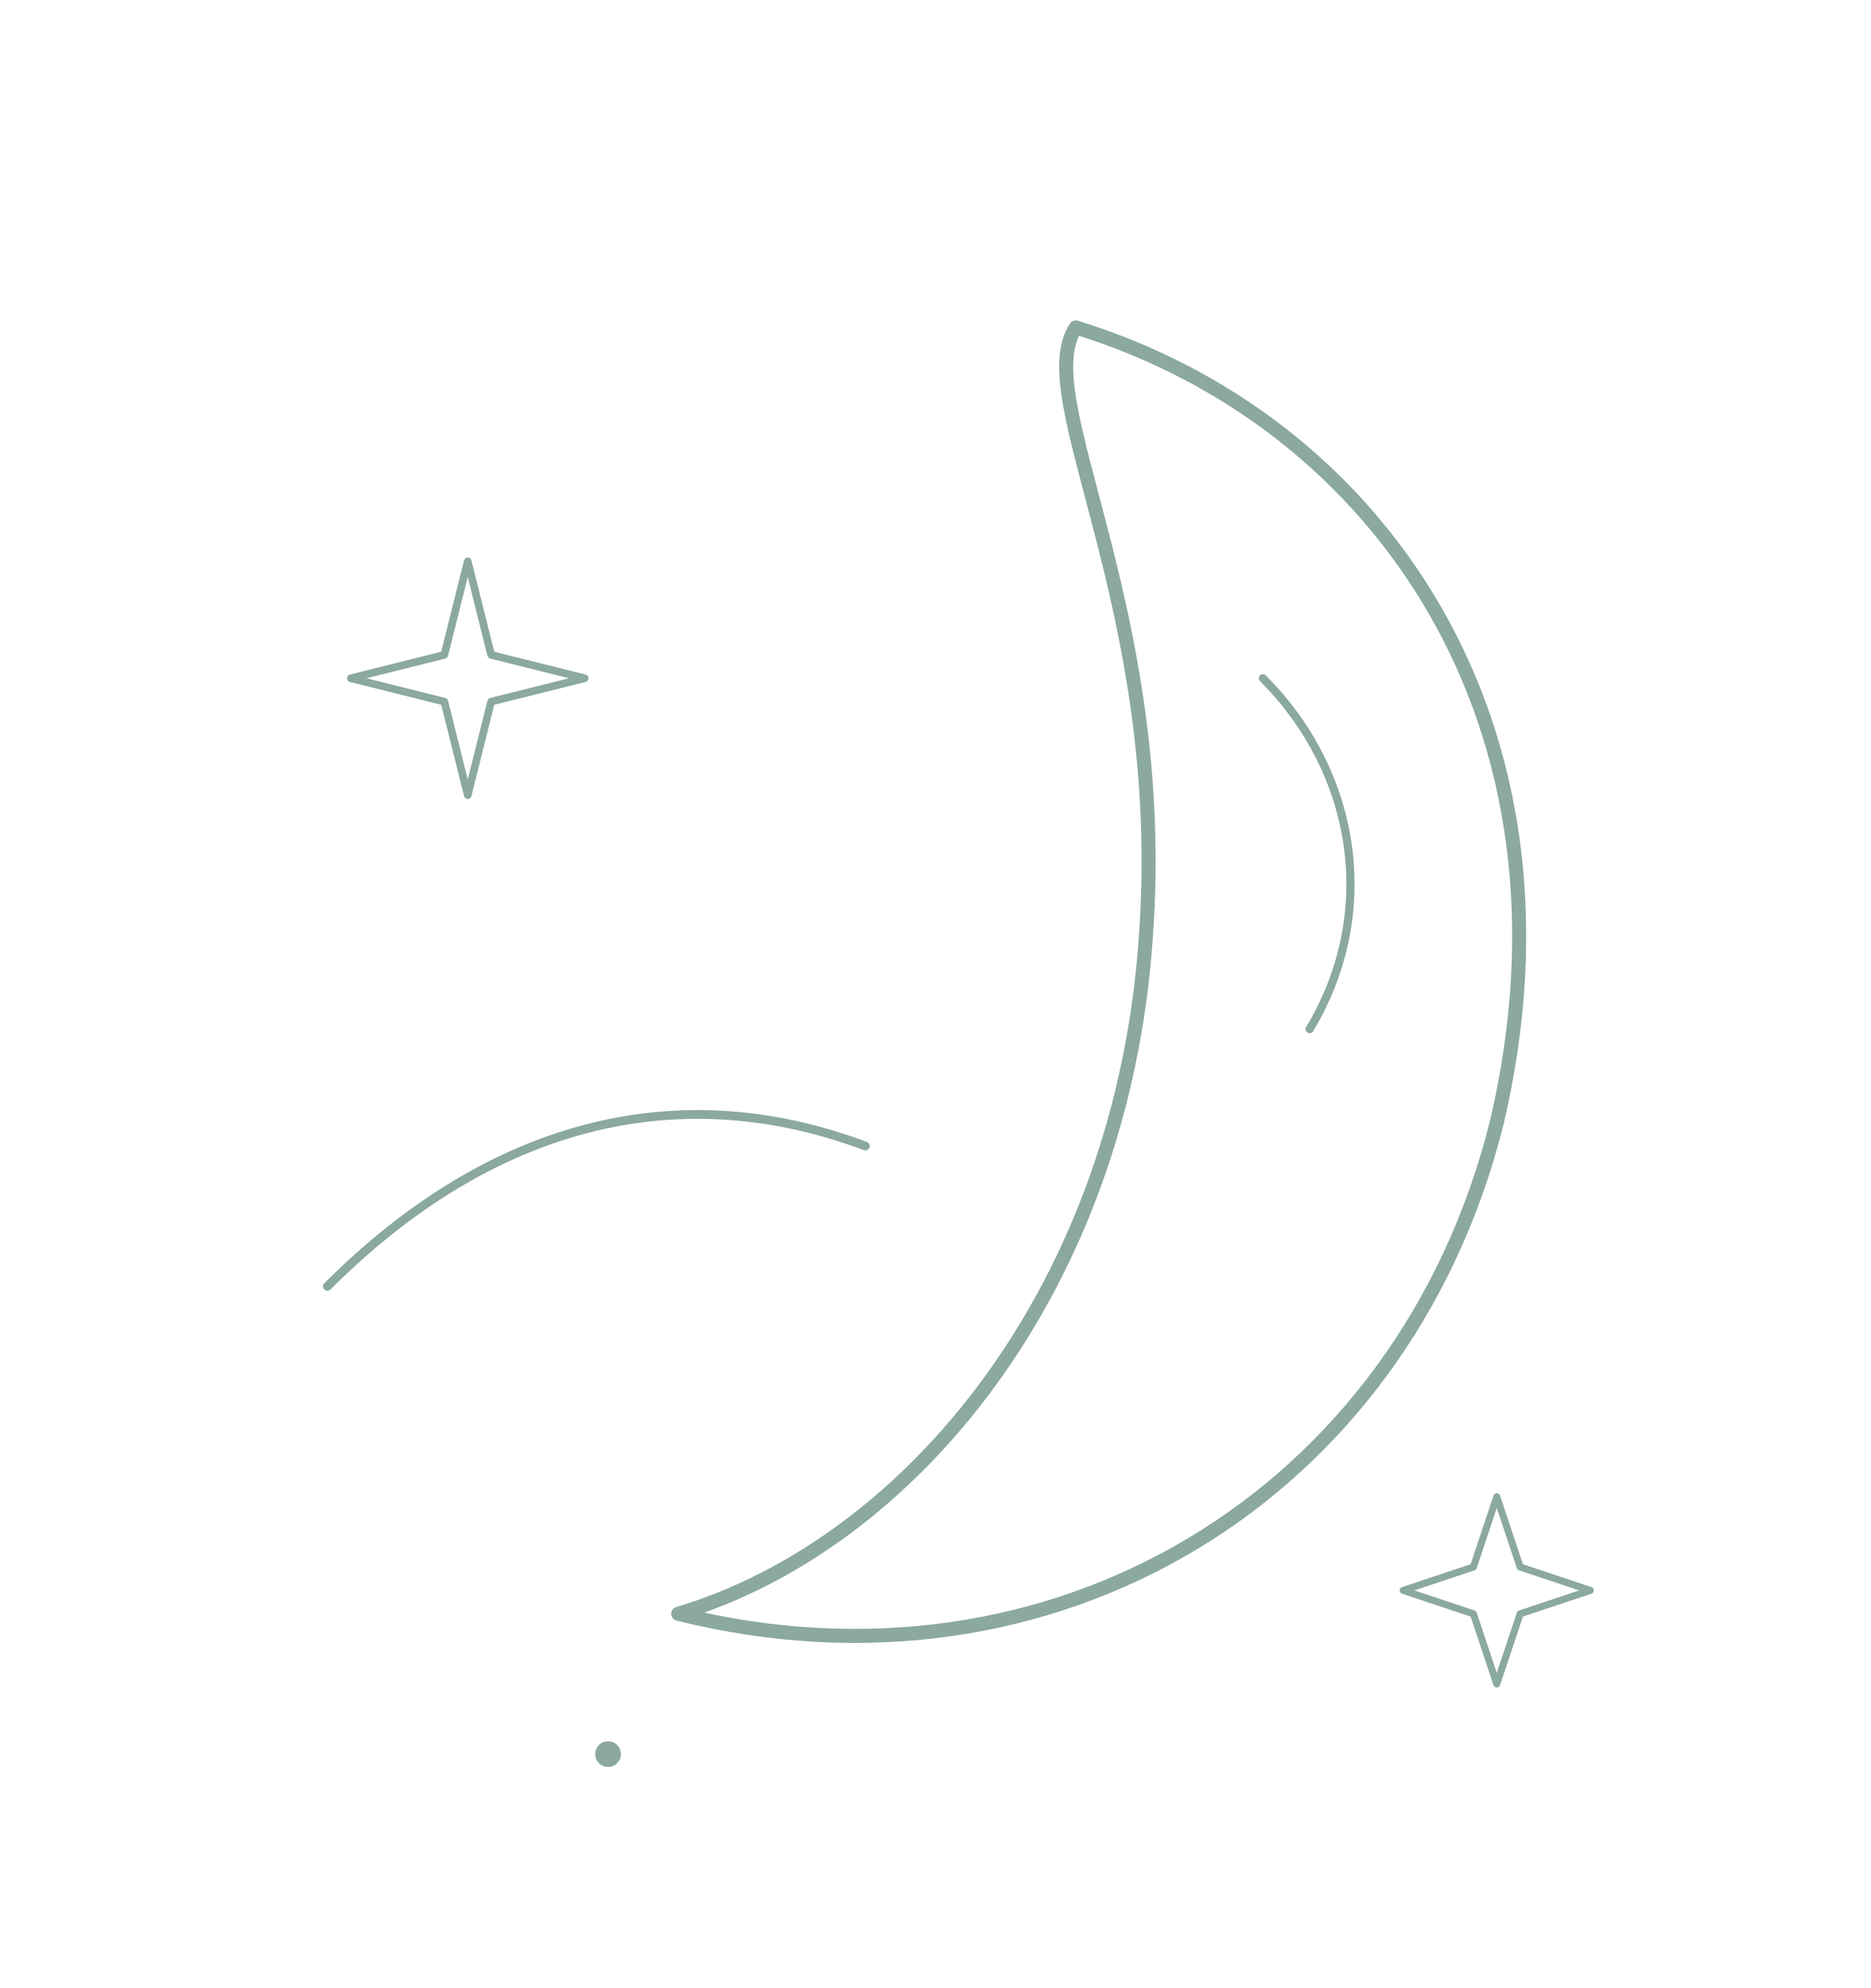
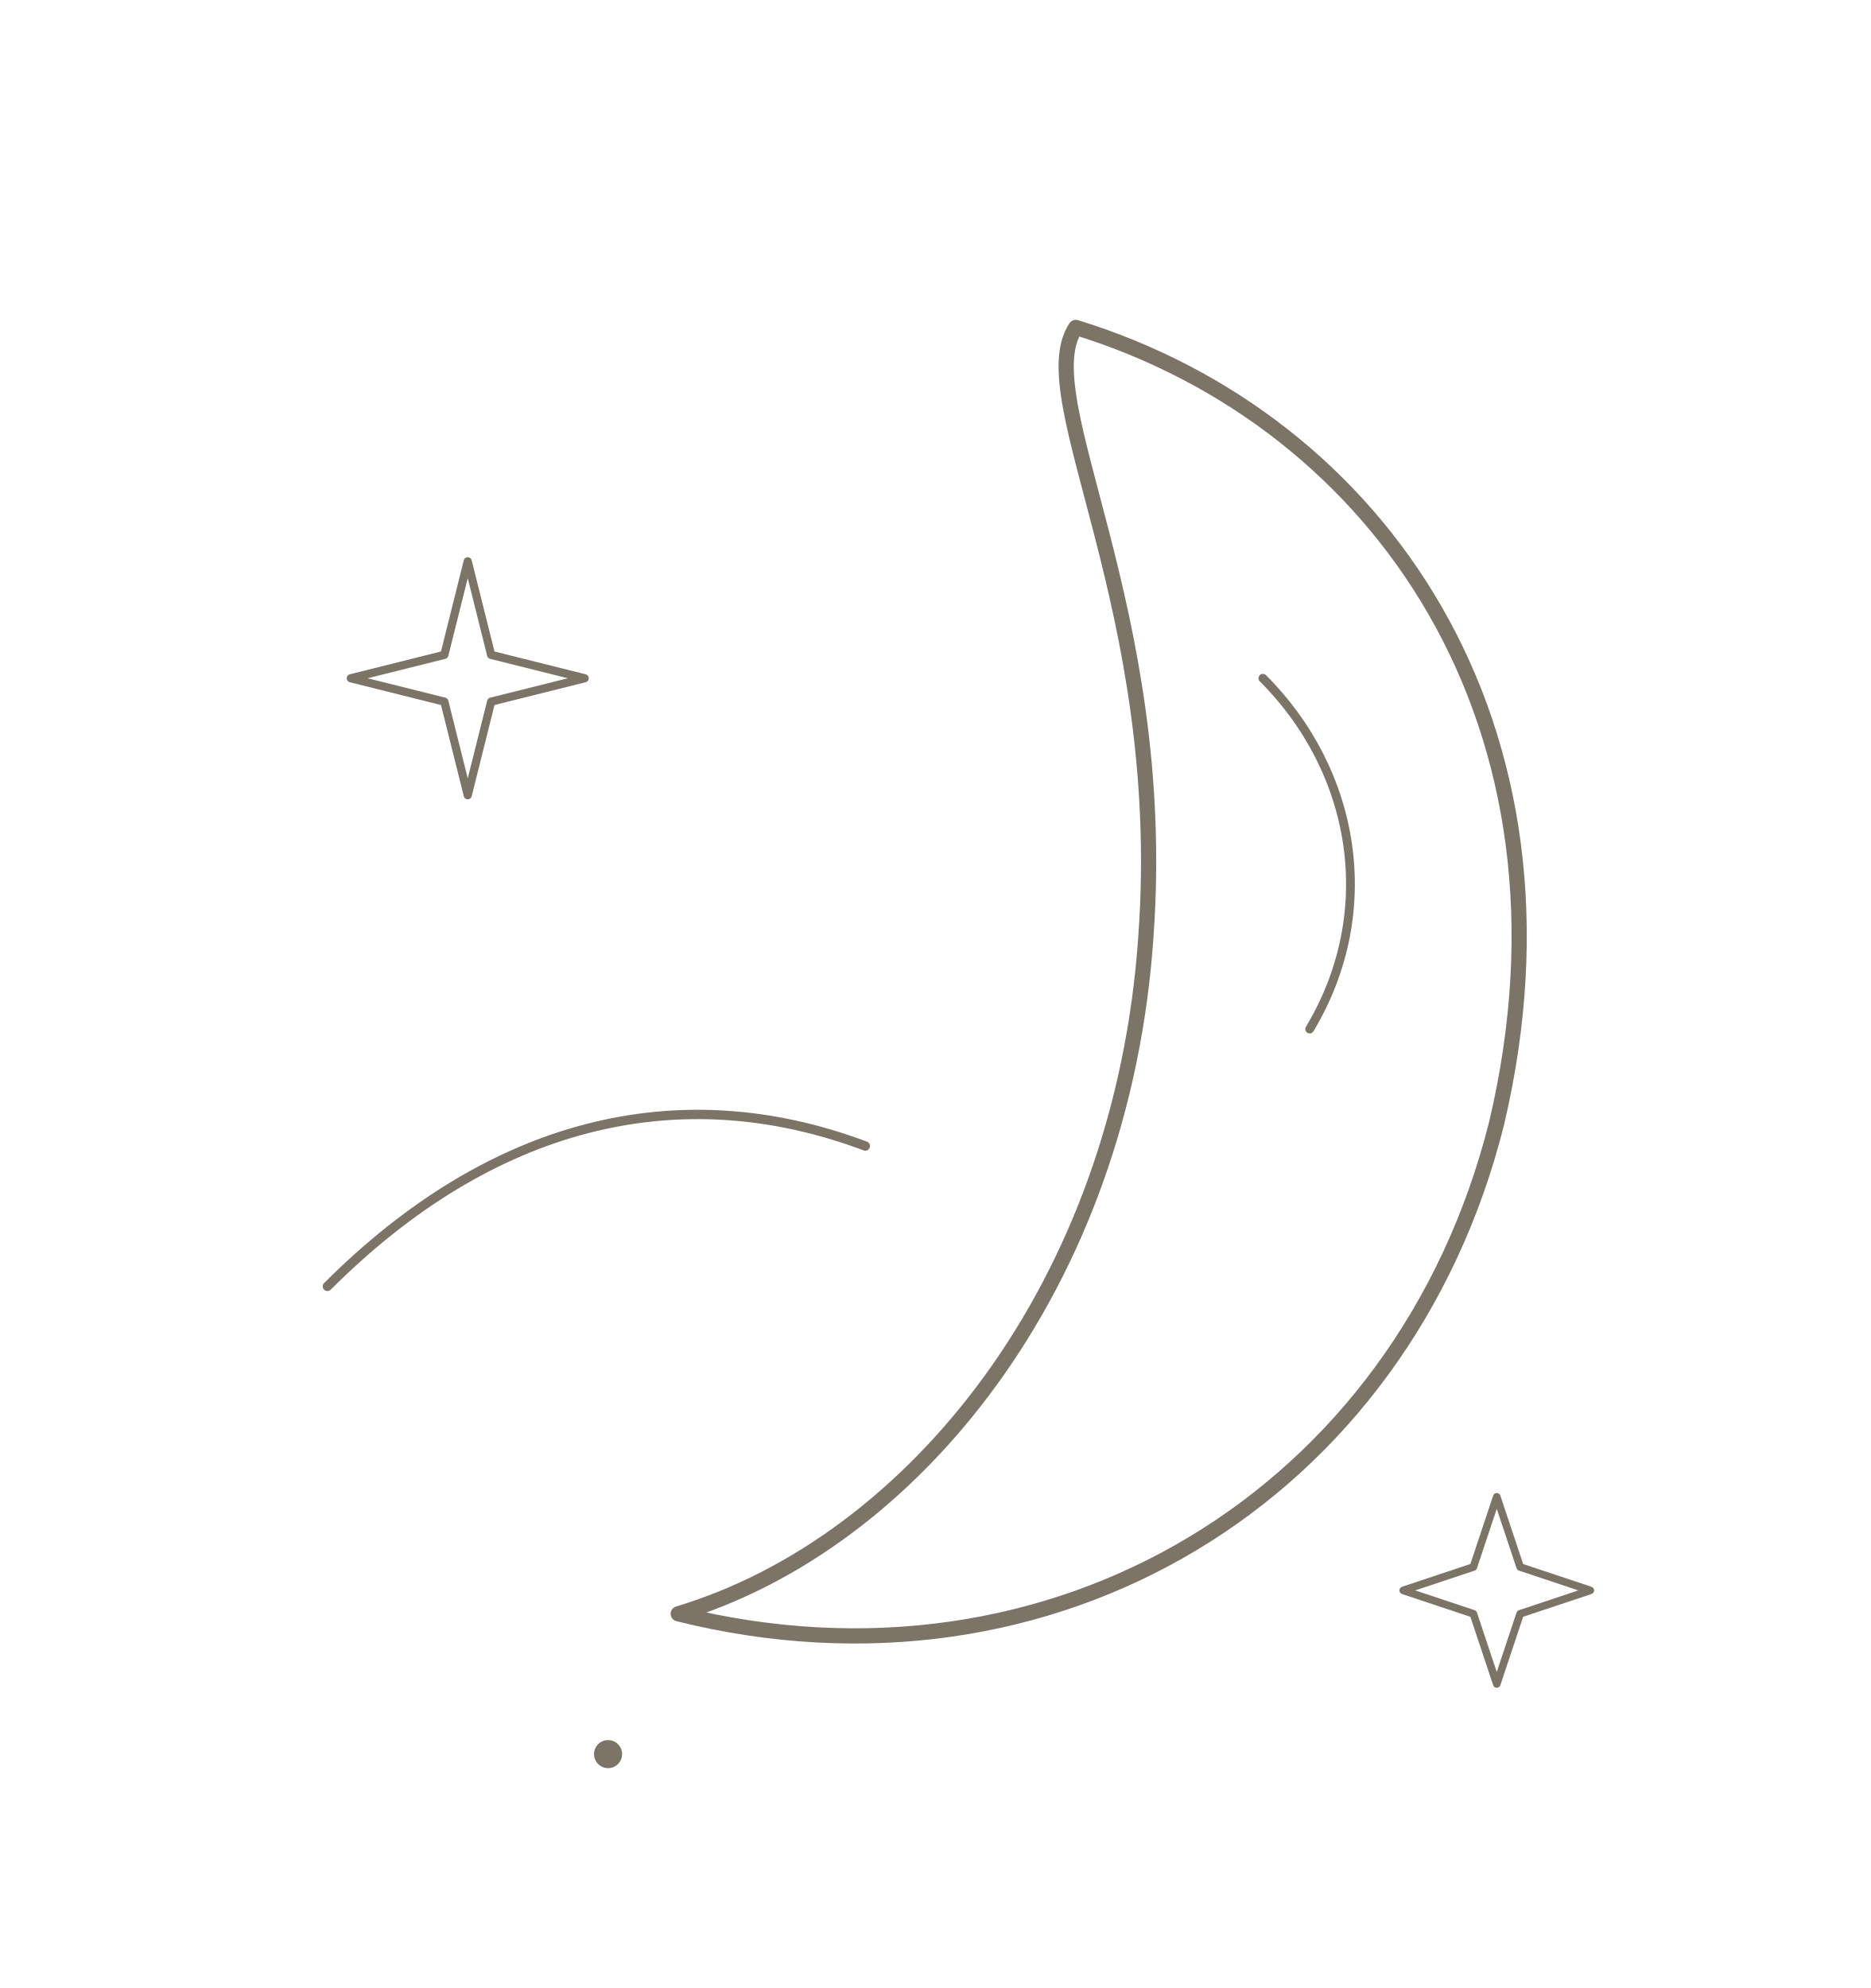
<svg xmlns="http://www.w3.org/2000/svg" viewBox="0 0 160 170" fill="none">
-   <g stroke="#8ba8a1" stroke-linecap="round" stroke-linejoin="round" fill="none">
-     <path d="M92 28 C118 36, 136 62, 128 96 C120 128, 90 146, 58 138 C78 132, 96 110, 98 80 C100 52, 88 34, 92 28Z" stroke-width="1.2" />
-     <path d="M108 58 C116 66, 118 78, 112 88" stroke-width="0.7" />
-     <path d="M40 48 L42 56 L50 58 L42 60 L40 68 L38 60 L30 58 L38 56Z" stroke-width="0.65" />
-     <path d="M128 128 L130 134 L136 136 L130 138 L128 144 L126 138 L120 136 L126 134Z" stroke-width="0.6" />
-     <path d="M28 110 C42 96, 58 92, 74 98" stroke-width="0.75" />
-     <circle cx="52" cy="150" r="1.1" fill="#8ba8a1" stroke="none" />
+   <g stroke="#7d7468" stroke-linecap="round" stroke-linejoin="round" fill="none">
+     <path d="M92 28 C118 36, 136 62, 128 96 C120 128, 90 146, 58 138 C78 132, 96 110, 98 80 C100 52, 88 34, 92 28Z" stroke-width="1.3" />
+     <path d="M108 58 C116 66, 118 78, 112 88" stroke-width="0.75" />
+     <path d="M40 48 L42 56 L50 58 L42 60 L40 68 L38 60 L30 58 L38 56Z" stroke-width="0.7" />
+     <path d="M128 128 L130 134 L136 136 L130 138 L128 144 L126 138 L120 136 L126 134Z" stroke-width="0.65" />
+     <path d="M28 110 C42 96, 58 92, 74 98" stroke-width="0.8" />
+     <circle cx="52" cy="150" r="1.2" fill="#7d7468" stroke="none" />
  </g>
</svg>
